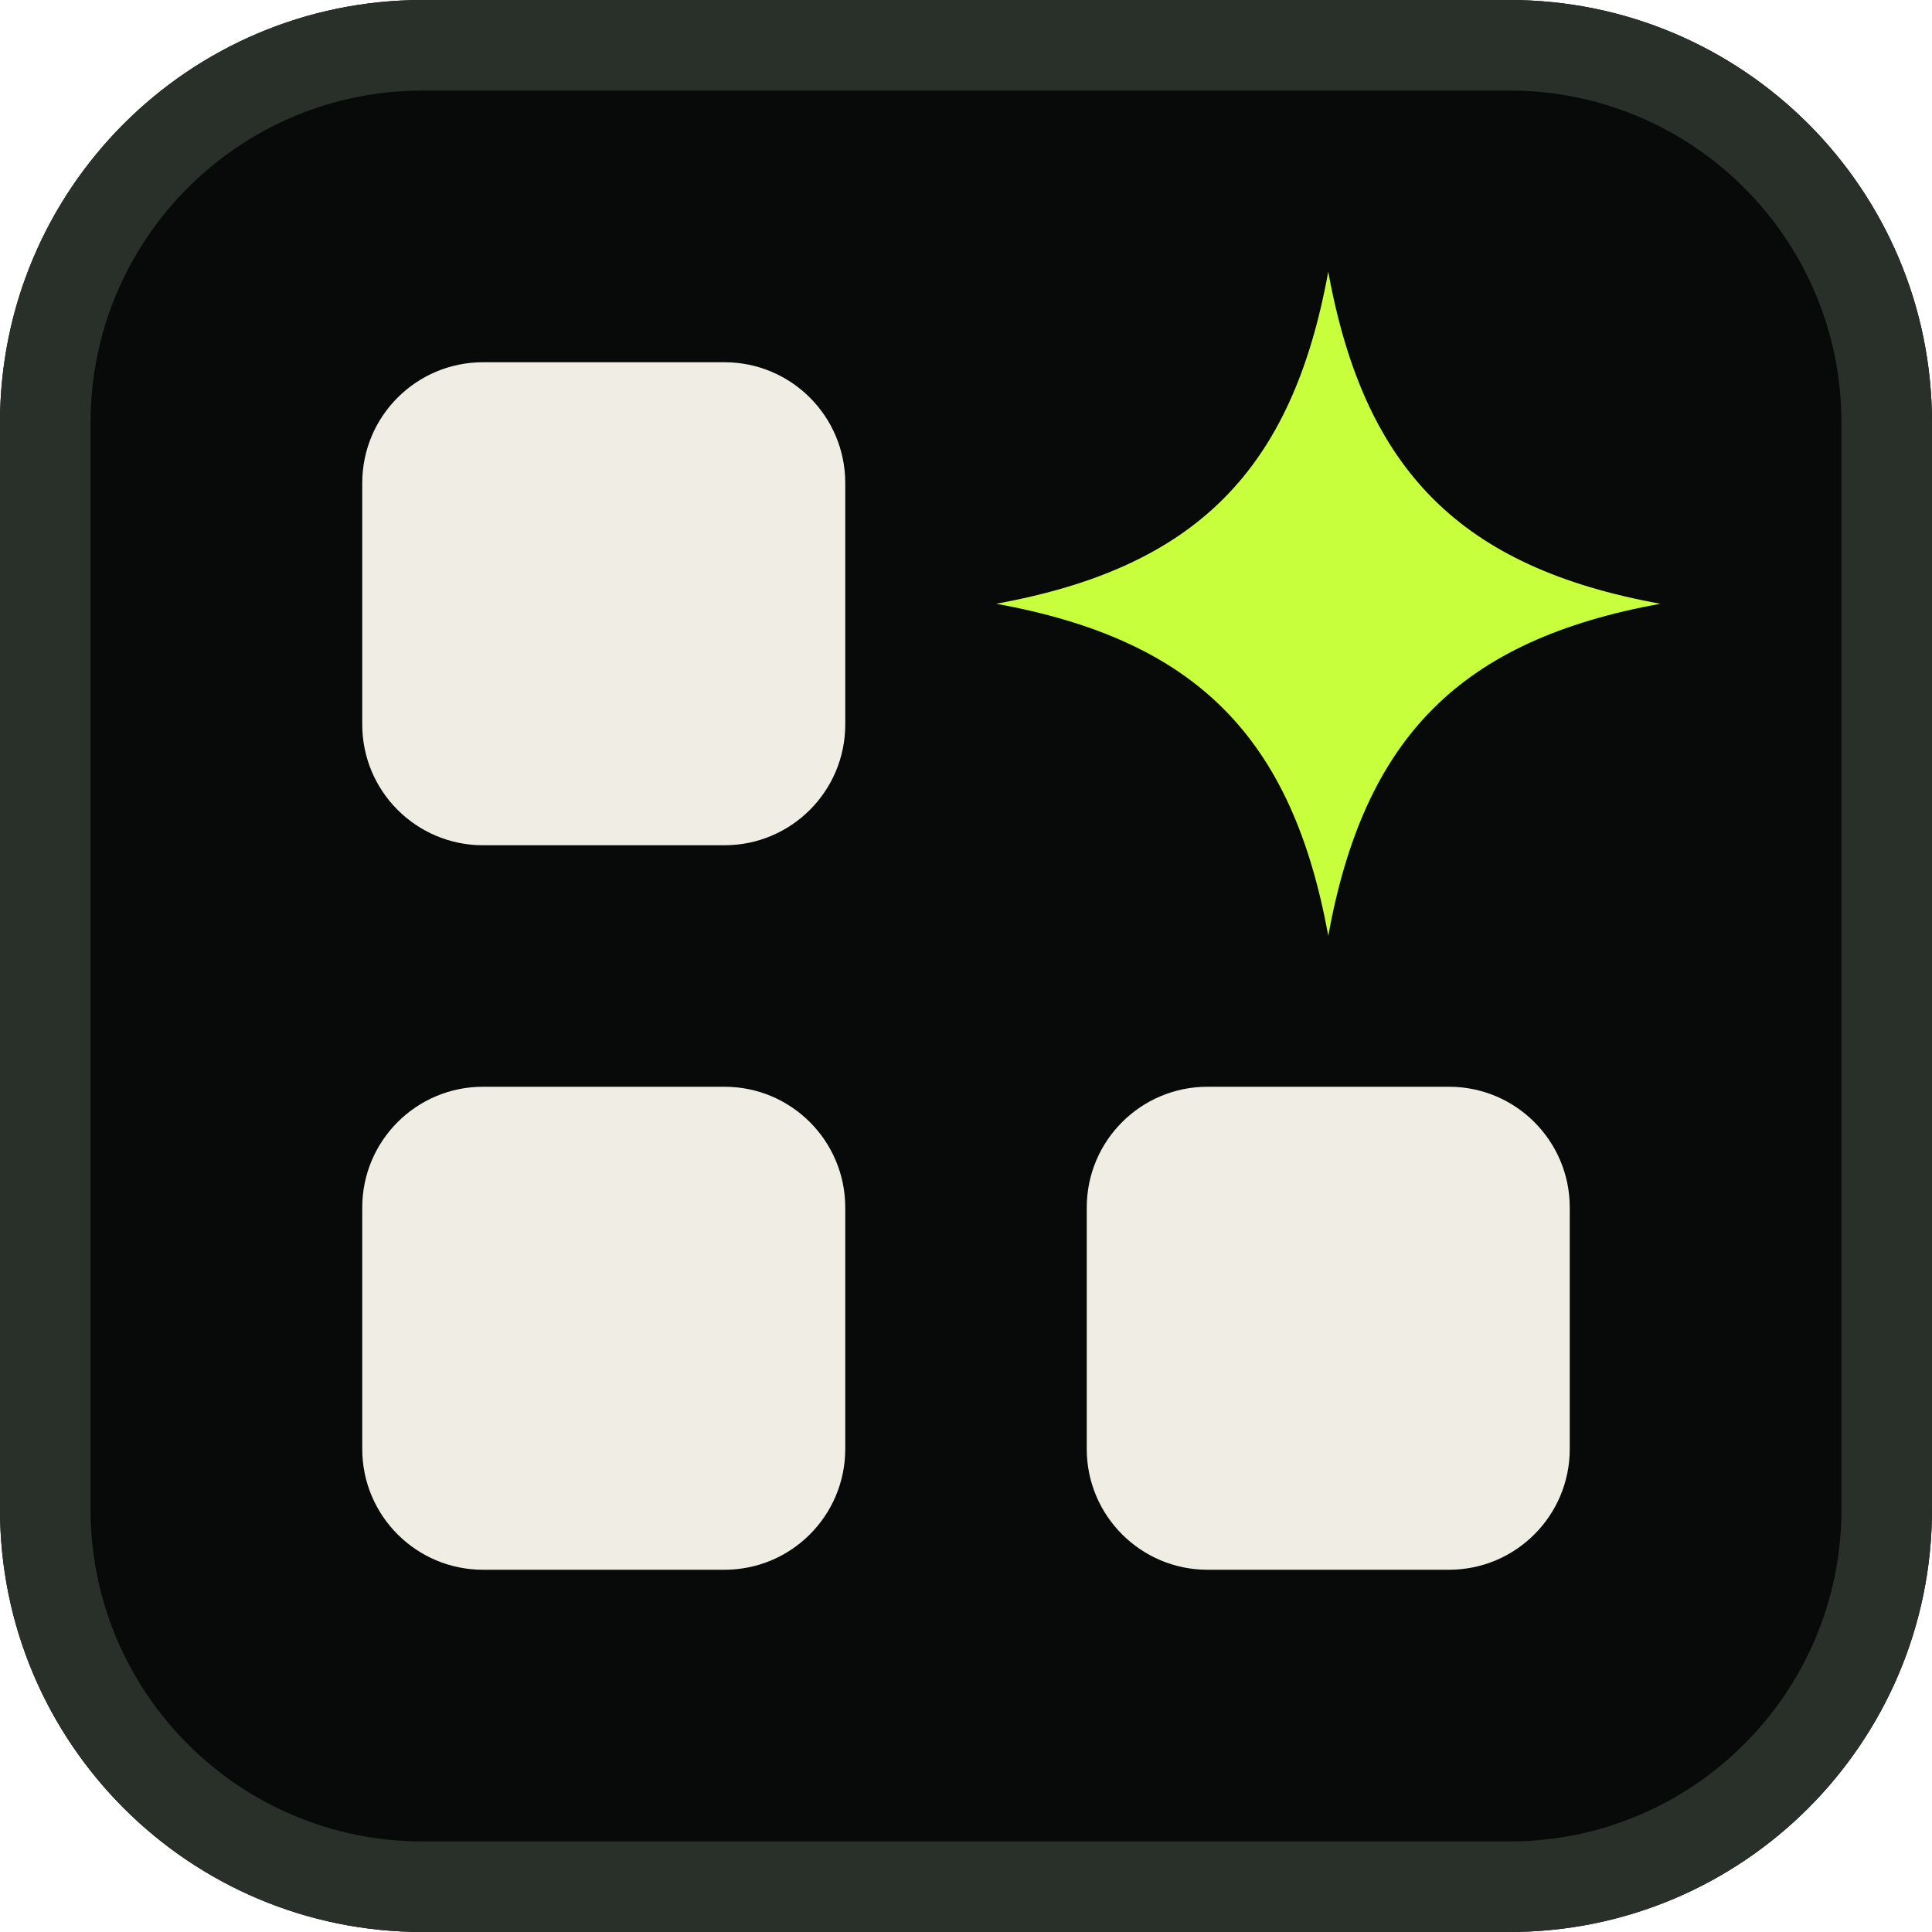
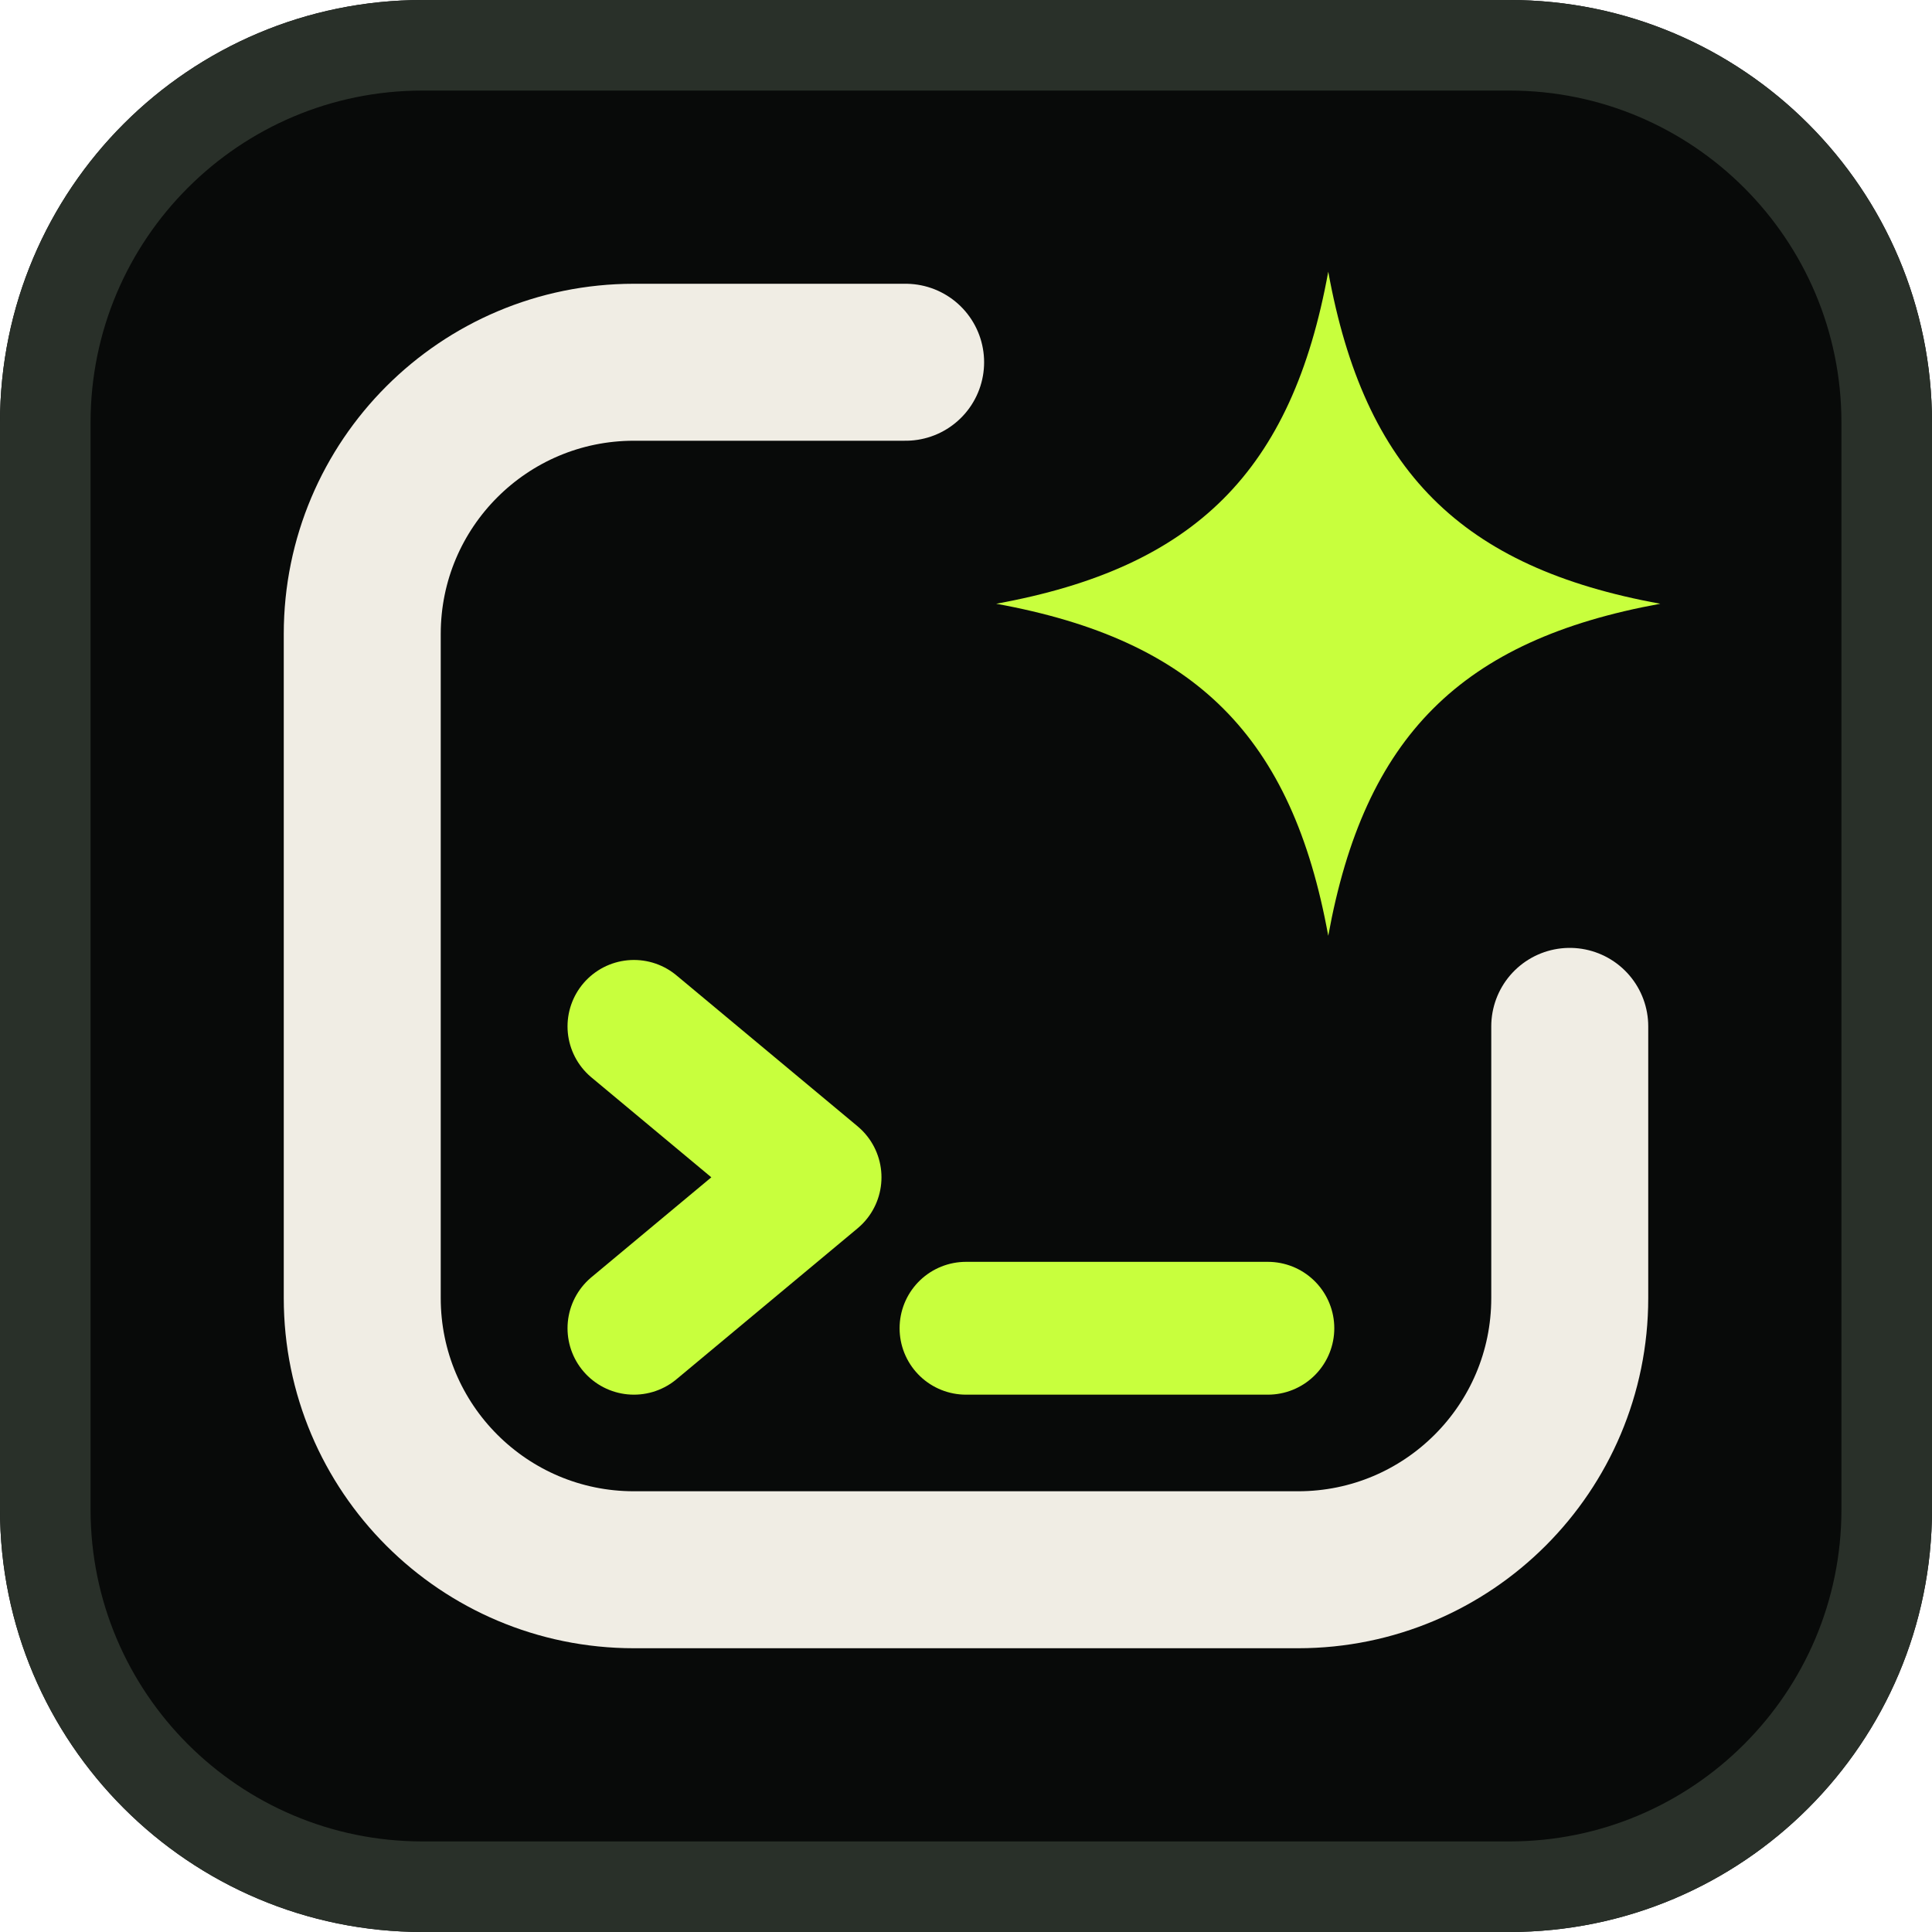
<svg xmlns="http://www.w3.org/2000/svg" viewBox="0 0 32 32">
  <rect width="32" height="32" rx="7" fill="#080a09" />
  <rect x="0.75" y="0.75" width="30.5" height="30.5" rx="6.25" fill="none" stroke="#293029" stroke-width="1.5" />
-   <rect x="6" y="6" width="8" height="8" rx="2" fill="#f0ede4" />
-   <rect x="6" y="18" width="8" height="8" rx="2" fill="#f0ede4" />
-   <rect x="18" y="18" width="8" height="8" rx="2" fill="#f0ede4" />
+   <path d="M15 6H10.5A4.5 4.5 0 0 0 6 10.5V21.5A4.5 4.5 0 0 0 10.5 26H21.5A4.5 4.5 0 0 0 26 21.5V17" fill="none" stroke="#f0ede4" stroke-width="2.6" stroke-linecap="round" />
  <path d="M22 4.5C22.6 7.8 24.2 9.4 27.5 10C24.2 10.6 22.6 12.2 22 15.5C21.4 12.2 19.8 10.6 16.5 10C19.8 9.4 21.4 7.8 22 4.5Z" fill="#c8ff3d" />
+   <path d="M10.5 17L13.5 19.5L10.5 22" fill="none" stroke="#c8ff3d" stroke-width="2.2" stroke-linecap="round" stroke-linejoin="round" />
+   <path d="M16 22H21" fill="none" stroke="#c8ff3d" stroke-width="2.2" stroke-linecap="round" />
</svg>
